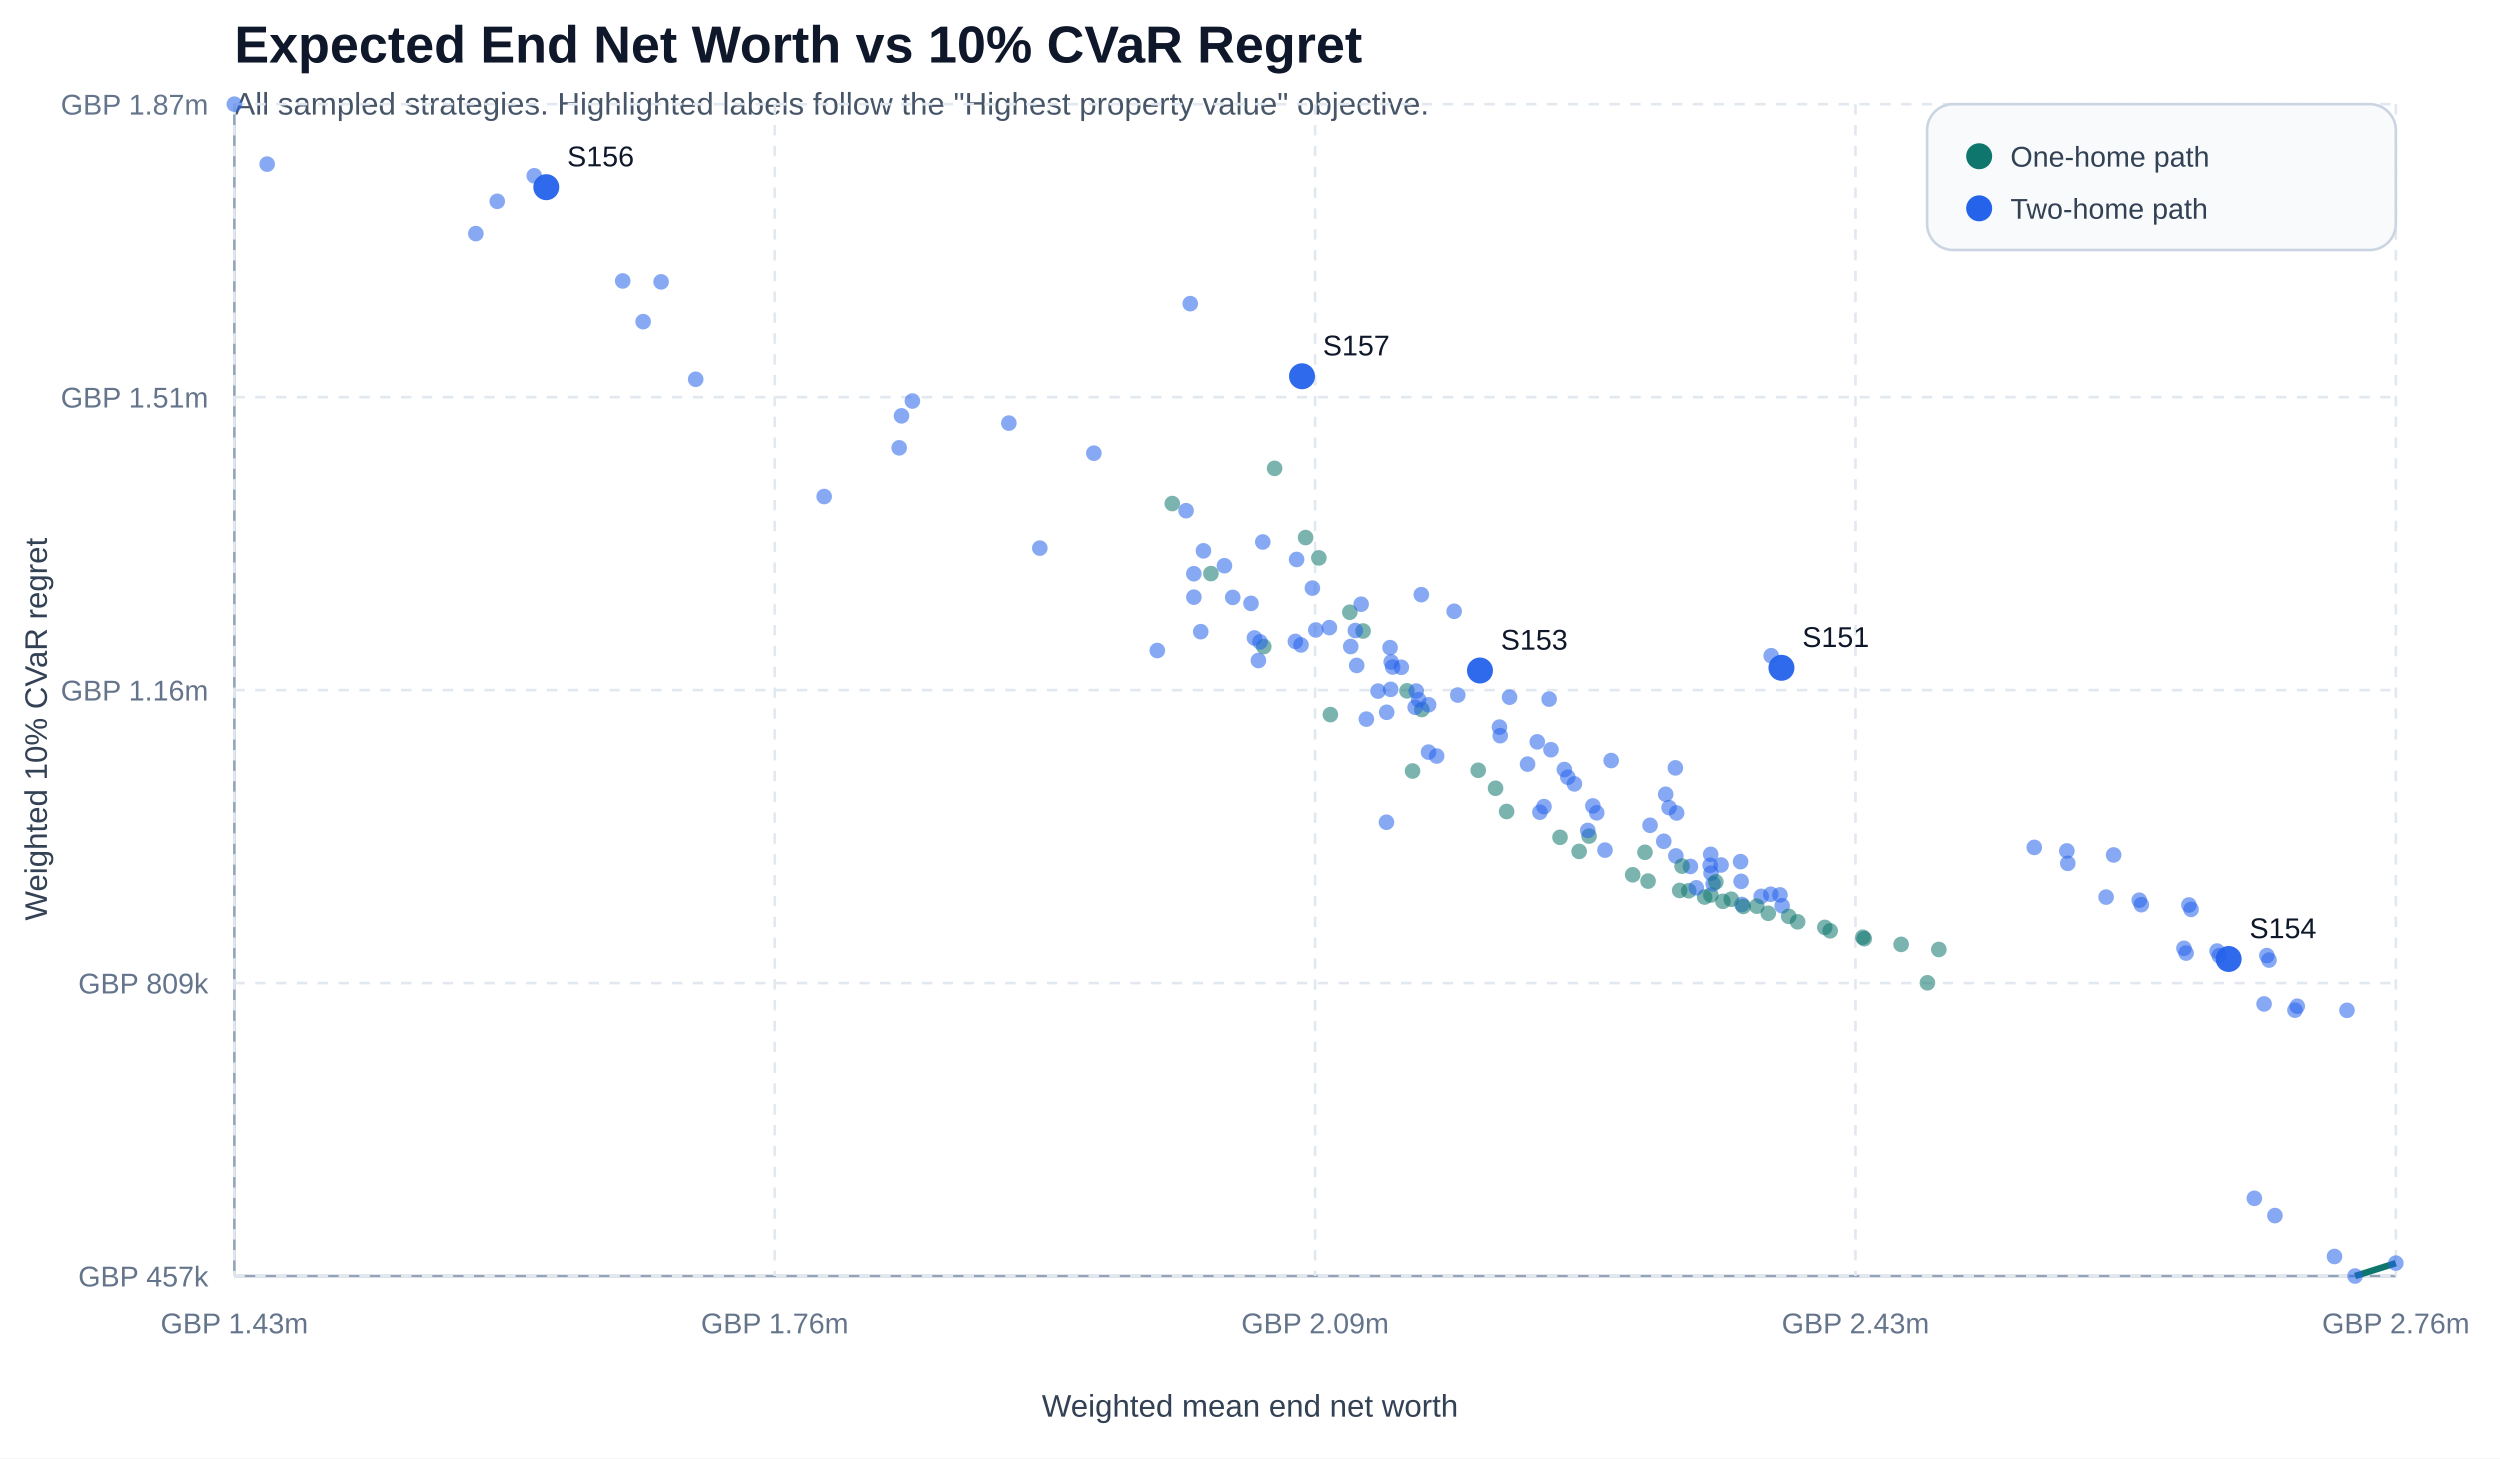
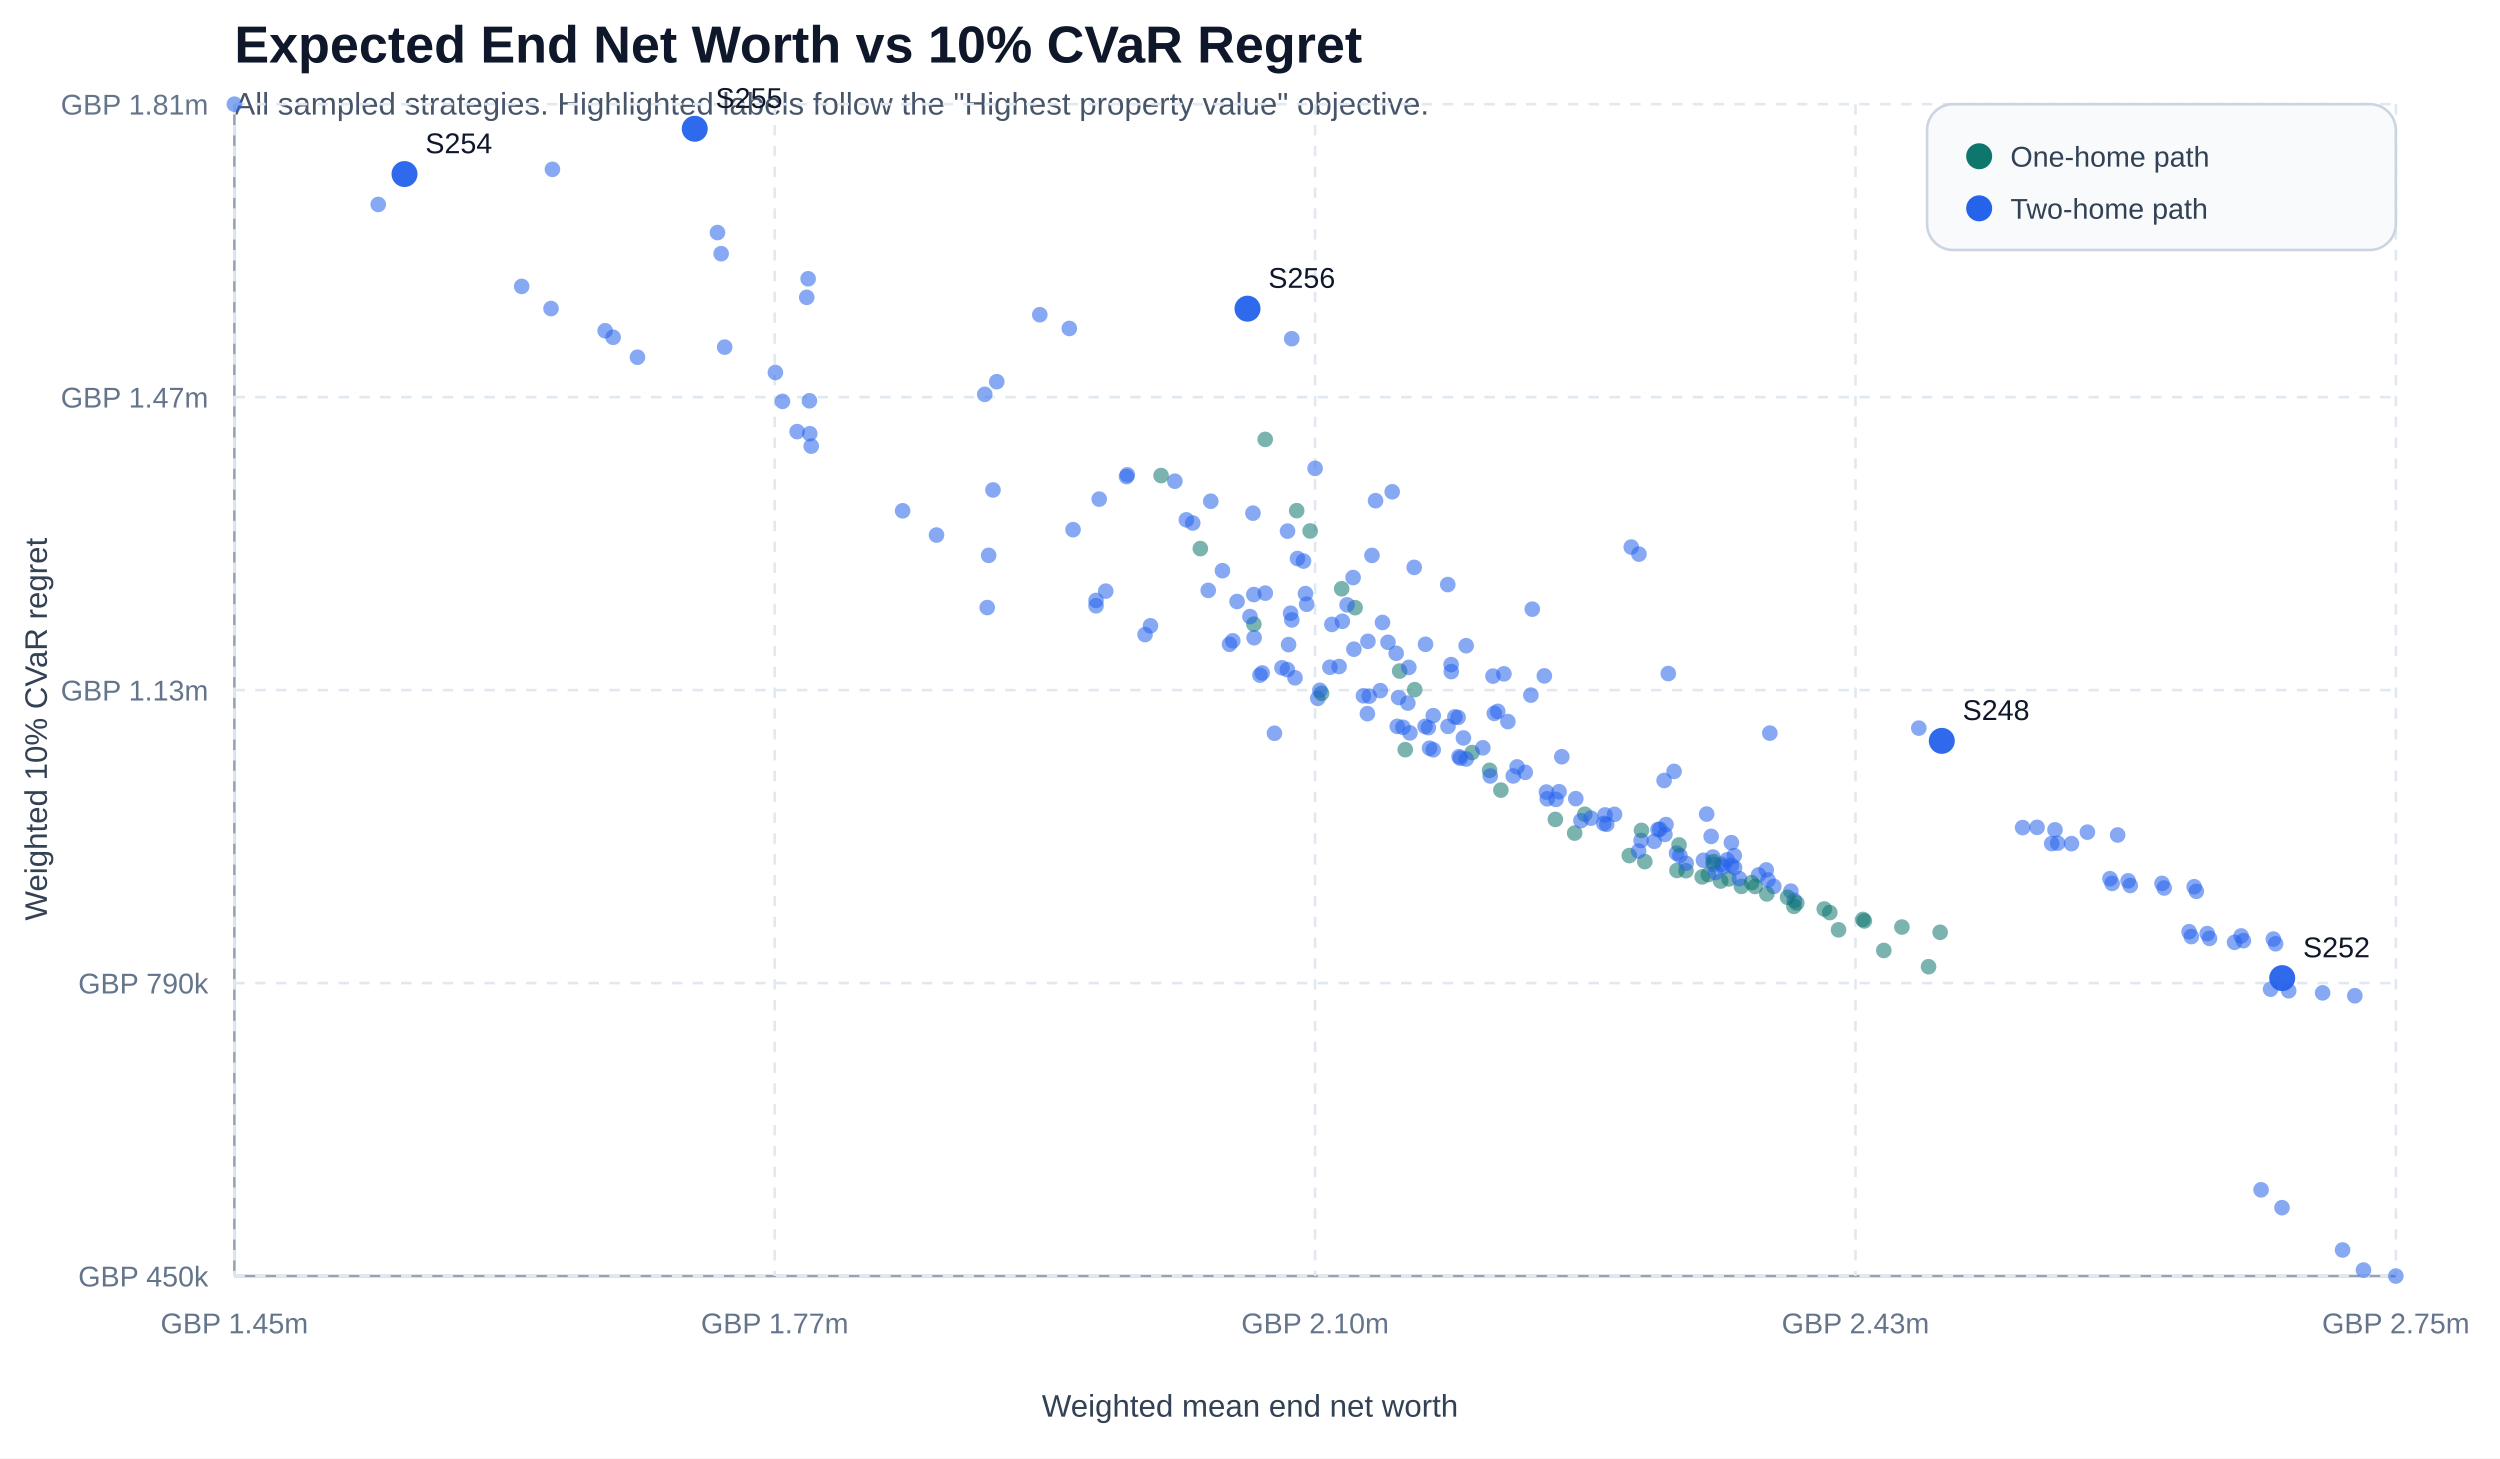
<svg xmlns="http://www.w3.org/2000/svg" width="960" height="560" viewBox="0 0 960 560">
  <rect width="960" height="560" fill="#ffffff" />
  <text x="90" y="24" font-size="20" font-family="Arial, sans-serif" font-weight="700" fill="#0f172a">Expected End Net Worth vs 10% CVaR Regret</text>
  <text x="90" y="44" font-size="12" font-family="Arial, sans-serif" fill="#475569">All sampled strategies. Highlighted labels follow the "Highest property value" objective.</text>
  <line x1="90" y1="490" x2="920" y2="490" stroke="#94a3b8" />
  <line x1="90" y1="40" x2="90" y2="490" stroke="#94a3b8" />
  <line x1="90" y1="40" x2="90" y2="490" stroke="#e2e8f0" stroke-dasharray="4 4" />
  <line x1="90" y1="490" x2="920" y2="490" stroke="#e2e8f0" stroke-dasharray="4 4" />
-   <text x="90" y="512" text-anchor="middle" font-size="11" font-family="Arial, sans-serif" fill="#64748b">GBP 1.43m</text>
-   <text x="80" y="494" text-anchor="end" font-size="11" font-family="Arial, sans-serif" fill="#64748b">GBP 457k</text>
+   <text x="90" y="512" text-anchor="middle" font-size="11" font-family="Arial, sans-serif" fill="#64748b">GBP 1.45m</text>
+   <text x="80" y="494" text-anchor="end" font-size="11" font-family="Arial, sans-serif" fill="#64748b">GBP 450k</text>
  <line x1="297.5" y1="40" x2="297.5" y2="490" stroke="#e2e8f0" stroke-dasharray="4 4" />
  <line x1="90" y1="377.5" x2="920" y2="377.5" stroke="#e2e8f0" stroke-dasharray="4 4" />
-   <text x="297.5" y="512" text-anchor="middle" font-size="11" font-family="Arial, sans-serif" fill="#64748b">GBP 1.76m</text>
-   <text x="80" y="381.5" text-anchor="end" font-size="11" font-family="Arial, sans-serif" fill="#64748b">GBP 809k</text>
+   <text x="297.5" y="512" text-anchor="middle" font-size="11" font-family="Arial, sans-serif" fill="#64748b">GBP 1.77m</text>
+   <text x="80" y="381.5" text-anchor="end" font-size="11" font-family="Arial, sans-serif" fill="#64748b">GBP 790k</text>
  <line x1="505" y1="40" x2="505" y2="490" stroke="#e2e8f0" stroke-dasharray="4 4" />
  <line x1="90" y1="265" x2="920" y2="265" stroke="#e2e8f0" stroke-dasharray="4 4" />
-   <text x="505" y="512" text-anchor="middle" font-size="11" font-family="Arial, sans-serif" fill="#64748b">GBP 2.09m</text>
-   <text x="80" y="269" text-anchor="end" font-size="11" font-family="Arial, sans-serif" fill="#64748b">GBP 1.16m</text>
+   <text x="505" y="512" text-anchor="middle" font-size="11" font-family="Arial, sans-serif" fill="#64748b">GBP 2.10m</text>
+   <text x="80" y="269" text-anchor="end" font-size="11" font-family="Arial, sans-serif" fill="#64748b">GBP 1.13m</text>
  <line x1="712.5" y1="40" x2="712.5" y2="490" stroke="#e2e8f0" stroke-dasharray="4 4" />
  <line x1="90" y1="152.5" x2="920" y2="152.5" stroke="#e2e8f0" stroke-dasharray="4 4" />
  <text x="712.5" y="512" text-anchor="middle" font-size="11" font-family="Arial, sans-serif" fill="#64748b">GBP 2.43m</text>
-   <text x="80" y="156.5" text-anchor="end" font-size="11" font-family="Arial, sans-serif" fill="#64748b">GBP 1.51m</text>
+   <text x="80" y="156.5" text-anchor="end" font-size="11" font-family="Arial, sans-serif" fill="#64748b">GBP 1.47m</text>
  <line x1="920" y1="40" x2="920" y2="490" stroke="#e2e8f0" stroke-dasharray="4 4" />
  <line x1="90" y1="40" x2="920" y2="40" stroke="#e2e8f0" stroke-dasharray="4 4" />
-   <text x="920" y="512" text-anchor="middle" font-size="11" font-family="Arial, sans-serif" fill="#64748b">GBP 2.76m</text>
-   <text x="80" y="44" text-anchor="end" font-size="11" font-family="Arial, sans-serif" fill="#64748b">GBP 1.87m</text>
-   <polyline points="904.342,490 920,485.042" fill="none" stroke="#0f766e" stroke-width="2.5" />
-   <circle cx="606.39" cy="326.947" r="3" fill="#0f766e" opacity="0.55" />
-   <circle cx="599.043" cy="321.527" r="3" fill="#0f766e" opacity="0.55" />
-   <circle cx="574.293" cy="302.694" r="3" fill="#0f766e" opacity="0.55" />
-   <circle cx="567.637" cy="295.797" r="3" fill="#0f766e" opacity="0.55" />
-   <circle cx="632.859" cy="338.345" r="3" fill="#0f766e" opacity="0.55" />
-   <circle cx="626.951" cy="335.919" r="3" fill="#0f766e" opacity="0.55" />
-   <circle cx="644.997" cy="341.936" r="3" fill="#0f766e" opacity="0.55" />
-   <circle cx="648.472" cy="342.051" r="3" fill="#0f766e" opacity="0.55" />
-   <circle cx="540.278" cy="265.282" r="3" fill="#0f766e" opacity="0.55" />
-   <circle cx="545.984" cy="272.467" r="3" fill="#0f766e" opacity="0.55" />
-   <circle cx="542.421" cy="296.072" r="3" fill="#0f766e" opacity="0.55" />
-   <circle cx="654.581" cy="344.462" r="3" fill="#0f766e" opacity="0.55" />
-   <circle cx="591.321" cy="311.881" r="3" fill="#2563eb" opacity="0.55" />
-   <circle cx="578.546" cy="311.612" r="3" fill="#0f766e" opacity="0.55" />
-   <circle cx="656.96" cy="343.698" r="3" fill="#0f766e" opacity="0.55" />
-   <circle cx="510.866" cy="274.414" r="3" fill="#0f766e" opacity="0.55" />
-   <circle cx="661.583" cy="346.105" r="3" fill="#0f766e" opacity="0.55" />
-   <circle cx="610.203" cy="321.057" r="3" fill="#0f766e" opacity="0.55" />
-   <circle cx="524.688" cy="276.14" r="3" fill="#2563eb" opacity="0.55" />
-   <circle cx="559.784" cy="266.905" r="3" fill="#2563eb" opacity="0.55" />
-   <circle cx="548.556" cy="288.819" r="3" fill="#2563eb" opacity="0.55" />
-   <circle cx="651.364" cy="340.913" r="3" fill="#2563eb" opacity="0.55" />
-   <circle cx="668.889" cy="347.326" r="3" fill="#2563eb" opacity="0.55" />
-   <circle cx="518.334" cy="235.093" r="3" fill="#0f766e" opacity="0.55" />
-   <circle cx="616.324" cy="326.442" r="3" fill="#2563eb" opacity="0.55" />
-   <circle cx="611.655" cy="309.472" r="3" fill="#2563eb" opacity="0.55" />
-   <circle cx="664.788" cy="345.302" r="3" fill="#0f766e" opacity="0.55" />
-   <circle cx="523.427" cy="242.306" r="3" fill="#0f766e" opacity="0.55" />
-   <circle cx="643.535" cy="328.665" r="3" fill="#2563eb" opacity="0.55" />
-   <circle cx="669.432" cy="348.064" r="3" fill="#0f766e" opacity="0.55" />
-   <circle cx="543.816" cy="265.368" r="3" fill="#2563eb" opacity="0.55" />
-   <circle cx="586.582" cy="293.422" r="3" fill="#2563eb" opacity="0.55" />
-   <circle cx="590.314" cy="284.871" r="3" fill="#2563eb" opacity="0.55" />
-   <circle cx="533.779" cy="248.696" r="3" fill="#2563eb" opacity="0.55" />
-   <circle cx="483.24" cy="253.635" r="3" fill="#2563eb" opacity="0.55" />
-   <circle cx="520.454" cy="242.124" r="3" fill="#2563eb" opacity="0.55" />
-   <circle cx="485.285" cy="248.291" r="3" fill="#0f766e" opacity="0.55" />
-   <circle cx="499.584" cy="247.664" r="3" fill="#2563eb" opacity="0.55" />
-   <circle cx="461.084" cy="242.564" r="3" fill="#2563eb" opacity="0.55" />
-   <circle cx="649.118" cy="332.711" r="3" fill="#2563eb" opacity="0.55" />
-   <circle cx="657.035" cy="335.291" r="3" fill="#2563eb" opacity="0.55" />
-   <circle cx="657.843" cy="339.416" r="3" fill="#2563eb" opacity="0.55" />
-   <circle cx="592.889" cy="309.735" r="3" fill="#2563eb" opacity="0.55" />
-   <circle cx="576.086" cy="282.498" r="3" fill="#2563eb" opacity="0.55" />
-   <circle cx="594.867" cy="268.46" r="3" fill="#2563eb" opacity="0.55" />
-   <circle cx="518.679" cy="248.267" r="3" fill="#2563eb" opacity="0.55" />
-   <circle cx="600.718" cy="295.51" r="3" fill="#2563eb" opacity="0.55" />
-   <circle cx="579.672" cy="267.726" r="3" fill="#2563eb" opacity="0.55" />
-   <circle cx="679.966" cy="343.402" r="3" fill="#2563eb" opacity="0.55" />
-   <circle cx="609.711" cy="318.892" r="3" fill="#2563eb" opacity="0.55" />
-   <circle cx="631.671" cy="327.277" r="3" fill="#0f766e" opacity="0.55" />
-   <circle cx="633.622" cy="316.911" r="3" fill="#2563eb" opacity="0.55" />
-   <circle cx="505.269" cy="241.91" r="3" fill="#2563eb" opacity="0.55" />
-   <circle cx="575.786" cy="279.2" r="3" fill="#2563eb" opacity="0.55" />
-   <circle cx="545.781" cy="228.351" r="3" fill="#2563eb" opacity="0.55" />
-   <circle cx="544.746" cy="268.709" r="3" fill="#2563eb" opacity="0.55" />
-   <circle cx="483.857" cy="246.472" r="3" fill="#2563eb" opacity="0.55" />
-   <circle cx="679.017" cy="350.703" r="3" fill="#0f766e" opacity="0.55" />
-   <circle cx="639.62" cy="305.001" r="3" fill="#2563eb" opacity="0.55" />
-   <circle cx="920" cy="485.042" r="3" fill="#2563eb" opacity="0.55" />
-   <circle cx="904.342" cy="490" r="3" fill="#2563eb" opacity="0.55" />
-   <circle cx="668.584" cy="338.443" r="3" fill="#2563eb" opacity="0.55" />
-   <circle cx="638.886" cy="323.055" r="3" fill="#2563eb" opacity="0.55" />
-   <circle cx="896.444" cy="482.493" r="3" fill="#2563eb" opacity="0.55" />
-   <circle cx="522.677" cy="232.023" r="3" fill="#2563eb" opacity="0.55" />
-   <circle cx="684.335" cy="347.836" r="3" fill="#2563eb" opacity="0.55" />
-   <circle cx="532.487" cy="273.521" r="3" fill="#2563eb" opacity="0.55" />
-   <circle cx="558.394" cy="234.734" r="3" fill="#2563eb" opacity="0.55" />
-   <circle cx="668.381" cy="330.865" r="3" fill="#2563eb" opacity="0.55" />
-   <circle cx="520.973" cy="255.519" r="3" fill="#2563eb" opacity="0.55" />
-   <circle cx="613.152" cy="312.122" r="3" fill="#2563eb" opacity="0.55" />
-   <circle cx="503.961" cy="225.834" r="3" fill="#2563eb" opacity="0.55" />
-   <circle cx="604.578" cy="301.014" r="3" fill="#2563eb" opacity="0.55" />
-   <circle cx="676.298" cy="344.212" r="3" fill="#2563eb" opacity="0.55" />
-   <circle cx="873.571" cy="466.783" r="3" fill="#2563eb" opacity="0.55" />
-   <circle cx="497.422" cy="246.308" r="3" fill="#2563eb" opacity="0.55" />
-   <circle cx="865.673" cy="460.151" r="3" fill="#2563eb" opacity="0.55" />
-   <circle cx="529.171" cy="265.386" r="3" fill="#2563eb" opacity="0.55" />
-   <circle cx="534.027" cy="264.721" r="3" fill="#2563eb" opacity="0.55" />
-   <circle cx="534.214" cy="254.203" r="3" fill="#2563eb" opacity="0.55" />
-   <circle cx="690.286" cy="353.979" r="3" fill="#0f766e" opacity="0.55" />
-   <circle cx="660.893" cy="332.155" r="3" fill="#2563eb" opacity="0.55" />
-   <circle cx="551.676" cy="290.309" r="3" fill="#2563eb" opacity="0.55" />
-   <circle cx="683.495" cy="343.639" r="3" fill="#2563eb" opacity="0.55" />
-   <circle cx="548.59" cy="270.636" r="3" fill="#2563eb" opacity="0.55" />
-   <circle cx="674.613" cy="347.968" r="3" fill="#0f766e" opacity="0.55" />
-   <circle cx="399.288" cy="210.473" r="3" fill="#2563eb" opacity="0.55" />
-   <circle cx="543.431" cy="271.593" r="3" fill="#2563eb" opacity="0.55" />
-   <circle cx="602.049" cy="298.45" r="3" fill="#2563eb" opacity="0.55" />
-   <circle cx="510.488" cy="241.005" r="3" fill="#2563eb" opacity="0.55" />
-   <circle cx="656.902" cy="328.075" r="3" fill="#2563eb" opacity="0.55" />
-   <circle cx="481.699" cy="244.968" r="3" fill="#2563eb" opacity="0.55" />
-   <circle cx="473.366" cy="229.398" r="3" fill="#2563eb" opacity="0.55" />
-   <circle cx="595.564" cy="287.891" r="3" fill="#2563eb" opacity="0.55" />
-   <circle cx="534.785" cy="256.137" r="3" fill="#2563eb" opacity="0.55" />
-   <circle cx="480.386" cy="231.698" r="3" fill="#2563eb" opacity="0.55" />
-   <circle cx="656.705" cy="332.267" r="3" fill="#2563eb" opacity="0.55" />
-   <circle cx="901.236" cy="387.966" r="3" fill="#2563eb" opacity="0.55" />
-   <circle cx="702.781" cy="357.438" r="3" fill="#0f766e" opacity="0.55" />
-   <circle cx="643.825" cy="312.187" r="3" fill="#2563eb" opacity="0.55" />
-   <circle cx="881.264" cy="387.914" r="3" fill="#2563eb" opacity="0.55" />
-   <circle cx="497.897" cy="214.827" r="3" fill="#2563eb" opacity="0.55" />
-   <circle cx="882.138" cy="386.392" r="3" fill="#2563eb" opacity="0.55" />
-   <circle cx="640.922" cy="310.121" r="3" fill="#2563eb" opacity="0.55" />
-   <circle cx="869.405" cy="385.51" r="3" fill="#2563eb" opacity="0.55" />
-   <circle cx="458.432" cy="220.312" r="3" fill="#2563eb" opacity="0.55" />
-   <circle cx="458.446" cy="229.307" r="3" fill="#2563eb" opacity="0.55" />
-   <circle cx="501.344" cy="206.422" r="3" fill="#0f766e" opacity="0.55" />
-   <circle cx="538.111" cy="256.237" r="3" fill="#2563eb" opacity="0.55" />
-   <circle cx="871.3" cy="368.672" r="3" fill="#2563eb" opacity="0.55" />
-   <circle cx="870.466" cy="366.934" r="3" fill="#2563eb" opacity="0.55" />
-   <circle cx="715.871" cy="360.467" r="3" fill="#0f766e" opacity="0.55" />
-   <circle cx="855.804" cy="368.251" r="5" fill="#2563eb" opacity="0.95" />
-   <text x="863.804" y="360.251" font-size="11" font-family="Arial, sans-serif" fill="#0f172a">S154</text>
-   <circle cx="852.202" cy="366.983" r="3" fill="#2563eb" opacity="0.55" />
-   <circle cx="851.367" cy="365.203" r="3" fill="#2563eb" opacity="0.55" />
-   <circle cx="618.691" cy="292.05" r="3" fill="#2563eb" opacity="0.55" />
-   <circle cx="839.469" cy="365.988" r="3" fill="#2563eb" opacity="0.55" />
-   <circle cx="838.634" cy="364.157" r="3" fill="#2563eb" opacity="0.55" />
-   <circle cx="645.909" cy="332.591" r="3" fill="#0f766e" opacity="0.55" />
-   <circle cx="470.189" cy="217.24" r="3" fill="#2563eb" opacity="0.55" />
-   <circle cx="464.997" cy="220.257" r="3" fill="#0f766e" opacity="0.55" />
-   <circle cx="462.122" cy="211.518" r="3" fill="#2563eb" opacity="0.55" />
-   <circle cx="484.901" cy="208.12" r="3" fill="#2563eb" opacity="0.55" />
-   <circle cx="506.44" cy="214.23" r="3" fill="#0f766e" opacity="0.55" />
-   <circle cx="841.364" cy="349.211" r="3" fill="#2563eb" opacity="0.55" />
-   <circle cx="840.544" cy="347.506" r="3" fill="#2563eb" opacity="0.55" />
-   <circle cx="740.129" cy="377.4" r="3" fill="#0f766e" opacity="0.55" />
-   <circle cx="822.266" cy="347.405" r="3" fill="#2563eb" opacity="0.55" />
-   <circle cx="821.472" cy="345.677" r="3" fill="#2563eb" opacity="0.55" />
-   <circle cx="808.74" cy="344.482" r="3" fill="#2563eb" opacity="0.55" />
-   <circle cx="744.518" cy="364.594" r="3" fill="#0f766e" opacity="0.55" />
-   <circle cx="686.85" cy="351.865" r="3" fill="#0f766e" opacity="0.55" />
-   <circle cx="730.028" cy="362.644" r="3" fill="#0f766e" opacity="0.55" />
-   <circle cx="811.638" cy="328.302" r="3" fill="#2563eb" opacity="0.55" />
-   <circle cx="794.037" cy="331.525" r="3" fill="#2563eb" opacity="0.55" />
-   <circle cx="715.327" cy="359.888" r="3" fill="#0f766e" opacity="0.55" />
-   <circle cx="793.671" cy="326.749" r="3" fill="#2563eb" opacity="0.55" />
-   <circle cx="700.719" cy="356.118" r="3" fill="#0f766e" opacity="0.55" />
-   <circle cx="781.168" cy="325.402" r="3" fill="#2563eb" opacity="0.55" />
-   <circle cx="658.896" cy="338.645" r="3" fill="#0f766e" opacity="0.55" />
-   <circle cx="455.453" cy="196.109" r="3" fill="#2563eb" opacity="0.55" />
-   <circle cx="643.352" cy="294.864" r="3" fill="#2563eb" opacity="0.55" />
-   <circle cx="532.406" cy="315.742" r="3" fill="#2563eb" opacity="0.55" />
-   <circle cx="684.08" cy="256.438" r="5" fill="#2563eb" opacity="0.95" />
-   <text x="692.08" y="248.438" font-size="11" font-family="Arial, sans-serif" fill="#0f172a">S151</text>
-   <circle cx="680.131" cy="251.795" r="3" fill="#2563eb" opacity="0.55" />
-   <circle cx="489.444" cy="179.85" r="3" fill="#0f766e" opacity="0.55" />
-   <circle cx="450.155" cy="193.37" r="3" fill="#0f766e" opacity="0.55" />
-   <circle cx="568.307" cy="257.477" r="5" fill="#2563eb" opacity="0.95" />
-   <text x="576.307" y="249.477" font-size="11" font-family="Arial, sans-serif" fill="#0f172a">S153</text>
-   <circle cx="444.403" cy="249.807" r="3" fill="#2563eb" opacity="0.55" />
-   <circle cx="345.285" cy="171.966" r="3" fill="#2563eb" opacity="0.55" />
-   <circle cx="346.177" cy="159.689" r="3" fill="#2563eb" opacity="0.55" />
-   <circle cx="350.353" cy="153.998" r="3" fill="#2563eb" opacity="0.55" />
-   <circle cx="420.045" cy="174.027" r="3" fill="#2563eb" opacity="0.55" />
-   <circle cx="499.972" cy="144.483" r="5" fill="#2563eb" opacity="0.95" />
-   <text x="507.972" y="136.483" font-size="11" font-family="Arial, sans-serif" fill="#0f172a">S157</text>
-   <circle cx="316.482" cy="190.664" r="3" fill="#2563eb" opacity="0.55" />
-   <circle cx="387.402" cy="162.476" r="3" fill="#2563eb" opacity="0.55" />
-   <circle cx="457.054" cy="116.592" r="3" fill="#2563eb" opacity="0.55" />
-   <circle cx="246.958" cy="123.51" r="3" fill="#2563eb" opacity="0.55" />
-   <circle cx="267.14" cy="145.644" r="3" fill="#2563eb" opacity="0.55" />
-   <circle cx="253.864" cy="108.228" r="3" fill="#2563eb" opacity="0.55" />
-   <circle cx="239.12" cy="107.88" r="3" fill="#2563eb" opacity="0.55" />
-   <circle cx="182.722" cy="89.704" r="3" fill="#2563eb" opacity="0.55" />
-   <circle cx="190.949" cy="77.315" r="3" fill="#2563eb" opacity="0.55" />
-   <circle cx="209.783" cy="71.879" r="5" fill="#2563eb" opacity="0.95" />
-   <text x="217.783" y="63.879" font-size="11" font-family="Arial, sans-serif" fill="#0f172a">S156</text>
-   <circle cx="205.154" cy="67.494" r="3" fill="#2563eb" opacity="0.55" />
-   <circle cx="102.593" cy="63.028" r="3" fill="#2563eb" opacity="0.55" />
+   <text x="920" y="512" text-anchor="middle" font-size="11" font-family="Arial, sans-serif" fill="#64748b">GBP 2.75m</text>
+   <text x="80" y="44" text-anchor="end" font-size="11" font-family="Arial, sans-serif" fill="#64748b">GBP 1.81m</text>
+   <polyline points="920,490" fill="none" stroke="#0f766e" stroke-width="2.5" />
+   <circle cx="604.673" cy="319.909" r="3" fill="#0f766e" opacity="0.55" />
+   <circle cx="597.257" cy="314.66" r="3" fill="#0f766e" opacity="0.55" />
+   <circle cx="572.003" cy="295.804" r="3" fill="#0f766e" opacity="0.55" />
+   <circle cx="565.272" cy="288.989" r="3" fill="#0f766e" opacity="0.55" />
+   <circle cx="625.657" cy="328.548" r="3" fill="#0f766e" opacity="0.55" />
+   <circle cx="631.597" cy="330.86" r="3" fill="#0f766e" opacity="0.55" />
+   <circle cx="548.948" cy="287.307" r="3" fill="#2563eb" opacity="0.55" />
+   <circle cx="643.95" cy="334.254" r="3" fill="#0f766e" opacity="0.55" />
+   <circle cx="647.42" cy="334.349" r="3" fill="#0f766e" opacity="0.55" />
+   <circle cx="537.474" cy="257.678" r="3" fill="#0f766e" opacity="0.55" />
+   <circle cx="543.243" cy="264.835" r="3" fill="#0f766e" opacity="0.55" />
+   <circle cx="539.617" cy="287.878" r="3" fill="#0f766e" opacity="0.55" />
+   <circle cx="483.819" cy="259.259" r="3" fill="#2563eb" opacity="0.55" />
+   <circle cx="653.636" cy="336.732" r="3" fill="#0f766e" opacity="0.55" />
+   <circle cx="576.335" cy="303.405" r="3" fill="#0f766e" opacity="0.55" />
+   <circle cx="506.037" cy="268.173" r="3" fill="#2563eb" opacity="0.55" />
+   <circle cx="655.988" cy="335.839" r="3" fill="#0f766e" opacity="0.55" />
+   <circle cx="507.486" cy="266.244" r="3" fill="#0f766e" opacity="0.55" />
+   <circle cx="560.278" cy="290.574" r="3" fill="#2563eb" opacity="0.55" />
+   <circle cx="660.72" cy="338.342" r="3" fill="#0f766e" opacity="0.55" />
+   <circle cx="536.544" cy="278.919" r="3" fill="#2563eb" opacity="0.55" />
+   <circle cx="647.477" cy="331.497" r="3" fill="#2563eb" opacity="0.55" />
+   <circle cx="608.562" cy="312.664" r="3" fill="#0f766e" opacity="0.55" />
+   <circle cx="573.304" cy="259.629" r="3" fill="#2563eb" opacity="0.55" />
+   <circle cx="441.774" cy="240.305" r="3" fill="#2563eb" opacity="0.55" />
+   <circle cx="629.215" cy="326.806" r="3" fill="#2563eb" opacity="0.55" />
+   <circle cx="484.683" cy="258.403" r="3" fill="#2563eb" opacity="0.55" />
+   <circle cx="597.499" cy="306.978" r="3" fill="#2563eb" opacity="0.55" />
+   <circle cx="610.951" cy="314.172" r="3" fill="#2563eb" opacity="0.55" />
+   <circle cx="658.864" cy="335.033" r="3" fill="#2563eb" opacity="0.55" />
+   <circle cx="562.998" cy="247.95" r="3" fill="#2563eb" opacity="0.55" />
+   <circle cx="420.878" cy="232.622" r="3" fill="#2563eb" opacity="0.55" />
+   <circle cx="557.295" cy="257.907" r="3" fill="#2563eb" opacity="0.55" />
+   <circle cx="538.747" cy="279.275" r="3" fill="#2563eb" opacity="0.55" />
+   <circle cx="572.257" cy="297.981" r="3" fill="#2563eb" opacity="0.55" />
+   <circle cx="639.746" cy="316.64" r="3" fill="#2563eb" opacity="0.55" />
+   <circle cx="557.234" cy="255.202" r="3" fill="#2563eb" opacity="0.55" />
+   <circle cx="594.155" cy="306.743" r="3" fill="#2563eb" opacity="0.55" />
+   <circle cx="645.08" cy="328.547" r="3" fill="#2563eb" opacity="0.55" />
+   <circle cx="635.24" cy="323.067" r="3" fill="#2563eb" opacity="0.55" />
+   <circle cx="581.093" cy="297.969" r="3" fill="#2563eb" opacity="0.55" />
+   <circle cx="515.2" cy="226.084" r="3" fill="#0f766e" opacity="0.55" />
+   <circle cx="547.227" cy="278.933" r="3" fill="#2563eb" opacity="0.55" />
+   <circle cx="523.568" cy="267.195" r="3" fill="#2563eb" opacity="0.55" />
+   <circle cx="616.971" cy="316.526" r="3" fill="#2563eb" opacity="0.55" />
+   <circle cx="547.403" cy="247.413" r="3" fill="#2563eb" opacity="0.55" />
+   <circle cx="607.08" cy="315.146" r="3" fill="#2563eb" opacity="0.55" />
+   <circle cx="598.677" cy="304.01" r="3" fill="#2563eb" opacity="0.55" />
+   <circle cx="494.348" cy="257.138" r="3" fill="#2563eb" opacity="0.55" />
+   <circle cx="663.934" cy="337.495" r="3" fill="#0f766e" opacity="0.55" />
+   <circle cx="615.855" cy="316.222" r="3" fill="#2563eb" opacity="0.55" />
+   <circle cx="520.361" cy="233.353" r="3" fill="#0f766e" opacity="0.55" />
+   <circle cx="668.696" cy="340.371" r="3" fill="#0f766e" opacity="0.55" />
+   <circle cx="585.686" cy="296.582" r="3" fill="#2563eb" opacity="0.55" />
+   <circle cx="541.406" cy="281.431" r="3" fill="#2563eb" opacity="0.55" />
+   <circle cx="561.961" cy="283.378" r="3" fill="#2563eb" opacity="0.55" />
+   <circle cx="550.353" cy="287.926" r="3" fill="#2563eb" opacity="0.55" />
+   <circle cx="667.917" cy="337.403" r="3" fill="#2563eb" opacity="0.55" />
+   <circle cx="540.991" cy="256.274" r="3" fill="#2563eb" opacity="0.55" />
+   <circle cx="536.123" cy="250.864" r="3" fill="#2563eb" opacity="0.55" />
+   <circle cx="619.985" cy="312.706" r="3" fill="#2563eb" opacity="0.55" />
+   <circle cx="530.882" cy="239.033" r="3" fill="#2563eb" opacity="0.55" />
+   <circle cx="654.128" cy="330.338" r="3" fill="#2563eb" opacity="0.55" />
+   <circle cx="472.132" cy="247.413" r="3" fill="#2563eb" opacity="0.55" />
+   <circle cx="517.278" cy="232.266" r="3" fill="#2563eb" opacity="0.55" />
+   <circle cx="689.018" cy="345.784" r="3" fill="#2563eb" opacity="0.55" />
+   <circle cx="481.477" cy="239.682" r="3" fill="#0f766e" opacity="0.55" />
+   <circle cx="630.179" cy="322.756" r="3" fill="#2563eb" opacity="0.55" />
+   <circle cx="582.558" cy="294.483" r="3" fill="#2563eb" opacity="0.55" />
+   <circle cx="525.795" cy="267.325" r="3" fill="#2563eb" opacity="0.55" />
+   <circle cx="616.338" cy="312.933" r="3" fill="#2563eb" opacity="0.55" />
+   <circle cx="540.614" cy="269.986" r="3" fill="#2563eb" opacity="0.55" />
+   <circle cx="525.278" cy="246.27" r="3" fill="#2563eb" opacity="0.55" />
+   <circle cx="506.828" cy="265.068" r="3" fill="#2563eb" opacity="0.55" />
+   <circle cx="511.439" cy="239.77" r="3" fill="#2563eb" opacity="0.55" />
+   <circle cx="605.105" cy="306.682" r="3" fill="#2563eb" opacity="0.55" />
+   <circle cx="661.717" cy="332.794" r="3" fill="#2563eb" opacity="0.55" />
+   <circle cx="560.763" cy="291.167" r="3" fill="#2563eb" opacity="0.55" />
+   <circle cx="496.055" cy="238.049" r="3" fill="#2563eb" opacity="0.55" />
+   <circle cx="473.375" cy="246.078" r="3" fill="#2563eb" opacity="0.55" />
+   <circle cx="657.869" cy="331.93" r="3" fill="#2563eb" opacity="0.55" />
+   <circle cx="664.874" cy="332.277" r="3" fill="#2563eb" opacity="0.55" />
+   <circle cx="420.879" cy="230.565" r="3" fill="#2563eb" opacity="0.55" />
+   <circle cx="643.78" cy="327.597" r="3" fill="#2563eb" opacity="0.55" />
+   <circle cx="593.834" cy="304.141" r="3" fill="#2563eb" opacity="0.55" />
+   <circle cx="569.41" cy="287.16" r="3" fill="#2563eb" opacity="0.55" />
+   <circle cx="657.736" cy="329.112" r="3" fill="#2563eb" opacity="0.55" />
+   <circle cx="525.082" cy="274.048" r="3" fill="#2563eb" opacity="0.55" />
+   <circle cx="587.854" cy="266.93" r="3" fill="#2563eb" opacity="0.55" />
+   <circle cx="599.722" cy="290.592" r="3" fill="#2563eb" opacity="0.55" />
+   <circle cx="492.278" cy="256.429" r="3" fill="#2563eb" opacity="0.55" />
+   <circle cx="593.03" cy="259.534" r="3" fill="#2563eb" opacity="0.55" />
+   <circle cx="573.814" cy="273.948" r="3" fill="#2563eb" opacity="0.55" />
+   <circle cx="497.277" cy="260.281" r="3" fill="#2563eb" opacity="0.55" />
+   <circle cx="515.452" cy="238.568" r="3" fill="#2563eb" opacity="0.55" />
+   <circle cx="681.139" cy="340.381" r="3" fill="#2563eb" opacity="0.55" />
+   <circle cx="559.901" cy="275.499" r="3" fill="#2563eb" opacity="0.55" />
+   <circle cx="577.509" cy="258.764" r="3" fill="#2563eb" opacity="0.55" />
+   <circle cx="575.135" cy="273.167" r="3" fill="#2563eb" opacity="0.55" />
+   <circle cx="661.206" cy="331.886" r="3" fill="#2563eb" opacity="0.55" />
+   <circle cx="481.587" cy="244.889" r="3" fill="#2563eb" opacity="0.55" />
+   <circle cx="630.322" cy="318.87" r="3" fill="#0f766e" opacity="0.55" />
+   <circle cx="548.478" cy="279.411" r="3" fill="#2563eb" opacity="0.55" />
+   <circle cx="636.646" cy="318.522" r="3" fill="#2563eb" opacity="0.55" />
+   <circle cx="501.764" cy="232.029" r="3" fill="#2563eb" opacity="0.55" />
+   <circle cx="655.364" cy="312.598" r="3" fill="#2563eb" opacity="0.55" />
+   <circle cx="675.289" cy="335.958" r="3" fill="#2563eb" opacity="0.55" />
+   <circle cx="519.898" cy="249.292" r="3" fill="#2563eb" opacity="0.55" />
+   <circle cx="920" cy="490" r="3" fill="#2563eb" opacity="0.55" />
+   <circle cx="666.078" cy="333.184" r="3" fill="#2563eb" opacity="0.55" />
+   <circle cx="501.299" cy="227.953" r="3" fill="#2563eb" opacity="0.55" />
+   <circle cx="543.06" cy="217.873" r="3" fill="#2563eb" opacity="0.55" />
+   <circle cx="907.579" cy="487.71" r="3" fill="#2563eb" opacity="0.55" />
+   <circle cx="563.026" cy="291.444" r="3" fill="#2563eb" opacity="0.55" />
+   <circle cx="665.966" cy="328.544" r="3" fill="#2563eb" opacity="0.55" />
+   <circle cx="678.465" cy="343.262" r="3" fill="#0f766e" opacity="0.55" />
+   <circle cx="639.327" cy="320.419" r="3" fill="#2563eb" opacity="0.55" />
+   <circle cx="530.039" cy="265.198" r="3" fill="#2563eb" opacity="0.55" />
+   <circle cx="424.601" cy="226.998" r="3" fill="#2563eb" opacity="0.55" />
+   <circle cx="495.575" cy="235.485" r="3" fill="#2563eb" opacity="0.55" />
+   <circle cx="479.996" cy="236.771" r="3" fill="#2563eb" opacity="0.55" />
+   <circle cx="899.545" cy="479.994" r="3" fill="#2563eb" opacity="0.55" />
+   <circle cx="678.246" cy="334.051" r="3" fill="#2563eb" opacity="0.55" />
+   <circle cx="359.614" cy="205.456" r="3" fill="#2563eb" opacity="0.55" />
+   <circle cx="579.023" cy="277.092" r="3" fill="#2563eb" opacity="0.55" />
+   <circle cx="642.835" cy="296.224" r="3" fill="#2563eb" opacity="0.55" />
+   <circle cx="637.413" cy="318.457" r="3" fill="#2563eb" opacity="0.55" />
+   <circle cx="379.644" cy="213.258" r="3" fill="#2563eb" opacity="0.55" />
+   <circle cx="519.594" cy="221.778" r="3" fill="#2563eb" opacity="0.55" />
+   <circle cx="687.695" cy="342.195" r="3" fill="#2563eb" opacity="0.55" />
+   <circle cx="555.944" cy="224.473" r="3" fill="#2563eb" opacity="0.55" />
+   <circle cx="550.366" cy="274.808" r="3" fill="#2563eb" opacity="0.55" />
+   <circle cx="663.211" cy="330.19" r="3" fill="#2563eb" opacity="0.55" />
+   <circle cx="475.028" cy="230.975" r="3" fill="#2563eb" opacity="0.55" />
+   <circle cx="639.023" cy="299.706" r="3" fill="#2563eb" opacity="0.55" />
+   <circle cx="588.4" cy="233.914" r="3" fill="#2563eb" opacity="0.55" />
+   <circle cx="657.083" cy="321.18" r="3" fill="#2563eb" opacity="0.55" />
+   <circle cx="876.291" cy="463.748" r="3" fill="#2563eb" opacity="0.55" />
+   <circle cx="526.828" cy="213.289" r="3" fill="#2563eb" opacity="0.55" />
+   <circle cx="494.806" cy="247.53" r="3" fill="#2563eb" opacity="0.55" />
+   <circle cx="500.543" cy="215.453" r="3" fill="#2563eb" opacity="0.55" />
+   <circle cx="485.869" cy="227.765" r="3" fill="#2563eb" opacity="0.55" />
+   <circle cx="514.207" cy="255.944" r="3" fill="#2563eb" opacity="0.55" />
+   <circle cx="868.256" cy="456.893" r="3" fill="#2563eb" opacity="0.55" />
+   <circle cx="678.907" cy="337.895" r="3" fill="#2563eb" opacity="0.55" />
+   <circle cx="537.065" cy="267.843" r="3" fill="#2563eb" opacity="0.55" />
+   <circle cx="558.667" cy="275.278" r="3" fill="#2563eb" opacity="0.55" />
+   <circle cx="664.845" cy="323.592" r="3" fill="#2563eb" opacity="0.55" />
+   <circle cx="532.982" cy="246.636" r="3" fill="#2563eb" opacity="0.55" />
+   <circle cx="689.952" cy="346.766" r="3" fill="#0f766e" opacity="0.55" />
+   <circle cx="481.474" cy="228.309" r="3" fill="#2563eb" opacity="0.55" />
+   <circle cx="673.953" cy="340.415" r="3" fill="#0f766e" opacity="0.55" />
+   <circle cx="498.235" cy="214.471" r="3" fill="#2563eb" opacity="0.55" />
+   <circle cx="469.42" cy="219.146" r="3" fill="#2563eb" opacity="0.55" />
+   <circle cx="463.96" cy="226.704" r="3" fill="#2563eb" opacity="0.55" />
+   <circle cx="904.251" cy="382.362" r="3" fill="#2563eb" opacity="0.55" />
+   <circle cx="702.633" cy="350.426" r="3" fill="#0f766e" opacity="0.55" />
+   <circle cx="891.881" cy="381.26" r="3" fill="#2563eb" opacity="0.55" />
+   <circle cx="878.859" cy="380.452" r="3" fill="#2563eb" opacity="0.55" />
+   <circle cx="494.413" cy="203.945" r="3" fill="#2563eb" opacity="0.55" />
+   <circle cx="871.896" cy="379.851" r="3" fill="#2563eb" opacity="0.55" />
+   <circle cx="876.37" cy="375.593" r="5" fill="#2563eb" opacity="0.95" />
+   <text x="884.37" y="367.593" font-size="11" font-family="Arial, sans-serif" fill="#0f172a">S252</text>
+   <circle cx="497.931" cy="196.094" r="3" fill="#0f766e" opacity="0.55" />
+   <circle cx="873.832" cy="362.41" r="3" fill="#2563eb" opacity="0.55" />
+   <circle cx="872.962" cy="360.617" r="3" fill="#2563eb" opacity="0.55" />
+   <circle cx="861.462" cy="361.223" r="3" fill="#2563eb" opacity="0.55" />
+   <circle cx="858.065" cy="361.854" r="3" fill="#2563eb" opacity="0.55" />
+   <circle cx="715.908" cy="353.639" r="3" fill="#0f766e" opacity="0.55" />
+   <circle cx="860.592" cy="359.405" r="3" fill="#2563eb" opacity="0.55" />
+   <circle cx="848.44" cy="360.338" r="3" fill="#2563eb" opacity="0.55" />
+   <circle cx="847.57" cy="358.497" r="3" fill="#2563eb" opacity="0.55" />
+   <circle cx="841.477" cy="359.65" r="3" fill="#2563eb" opacity="0.55" />
+   <circle cx="840.608" cy="357.774" r="3" fill="#2563eb" opacity="0.55" />
+   <circle cx="644.754" cy="324.449" r="3" fill="#0f766e" opacity="0.55" />
+   <circle cx="460.925" cy="210.658" r="3" fill="#0f766e" opacity="0.55" />
+   <circle cx="458.008" cy="200.837" r="3" fill="#2563eb" opacity="0.55" />
+   <circle cx="843.412" cy="342.261" r="3" fill="#2563eb" opacity="0.55" />
+   <circle cx="481.137" cy="197.053" r="3" fill="#2563eb" opacity="0.55" />
+   <circle cx="503.096" cy="203.893" r="3" fill="#0f766e" opacity="0.55" />
+   <circle cx="842.559" cy="340.507" r="3" fill="#2563eb" opacity="0.55" />
+   <circle cx="831.043" cy="340.99" r="3" fill="#2563eb" opacity="0.55" />
+   <circle cx="830.212" cy="339.225" r="3" fill="#2563eb" opacity="0.55" />
+   <circle cx="740.563" cy="371.214" r="3" fill="#0f766e" opacity="0.55" />
+   <circle cx="818.02" cy="340.026" r="3" fill="#2563eb" opacity="0.55" />
+   <circle cx="817.193" cy="338.241" r="3" fill="#2563eb" opacity="0.55" />
+   <circle cx="811.058" cy="339.234" r="3" fill="#2563eb" opacity="0.55" />
+   <circle cx="810.231" cy="337.415" r="3" fill="#2563eb" opacity="0.55" />
+   <circle cx="745.015" cy="357.999" r="3" fill="#0f766e" opacity="0.55" />
+   <circle cx="723.38" cy="364.978" r="3" fill="#0f766e" opacity="0.55" />
+   <circle cx="686.429" cy="344.561" r="3" fill="#0f766e" opacity="0.55" />
+   <circle cx="730.324" cy="355.984" r="3" fill="#0f766e" opacity="0.55" />
+   <circle cx="813.179" cy="320.633" r="3" fill="#2563eb" opacity="0.55" />
+   <circle cx="795.443" cy="323.956" r="3" fill="#2563eb" opacity="0.55" />
+   <circle cx="705.992" cy="357.053" r="3" fill="#0f766e" opacity="0.55" />
+   <circle cx="715.354" cy="353.059" r="3" fill="#0f766e" opacity="0.55" />
+   <circle cx="790.142" cy="323.778" r="3" fill="#2563eb" opacity="0.55" />
+   <circle cx="787.86" cy="323.939" r="3" fill="#2563eb" opacity="0.55" />
+   <circle cx="801.564" cy="319.547" r="3" fill="#2563eb" opacity="0.55" />
+   <circle cx="700.518" cy="349.053" r="3" fill="#0f766e" opacity="0.55" />
+   <circle cx="789.117" cy="318.656" r="3" fill="#2563eb" opacity="0.55" />
+   <circle cx="455.556" cy="199.611" r="3" fill="#2563eb" opacity="0.55" />
+   <circle cx="782.229" cy="317.701" r="3" fill="#2563eb" opacity="0.55" />
+   <circle cx="464.938" cy="192.469" r="3" fill="#2563eb" opacity="0.55" />
+   <circle cx="776.691" cy="317.793" r="3" fill="#2563eb" opacity="0.55" />
+   <circle cx="688.862" cy="348.043" r="3" fill="#0f766e" opacity="0.55" />
+   <circle cx="422.095" cy="191.66" r="3" fill="#2563eb" opacity="0.55" />
+   <circle cx="672.638" cy="338.92" r="3" fill="#0f766e" opacity="0.55" />
+   <circle cx="657.952" cy="330.869" r="3" fill="#0f766e" opacity="0.55" />
+   <circle cx="745.649" cy="284.491" r="5" fill="#2563eb" opacity="0.95" />
+   <text x="753.649" y="276.491" font-size="11" font-family="Arial, sans-serif" fill="#0f172a">S248</text>
+   <circle cx="736.821" cy="279.597" r="3" fill="#2563eb" opacity="0.55" />
+   <circle cx="451.151" cy="184.775" r="3" fill="#2563eb" opacity="0.55" />
+   <circle cx="679.615" cy="281.518" r="3" fill="#2563eb" opacity="0.55" />
+   <circle cx="432.591" cy="183.026" r="3" fill="#2563eb" opacity="0.55" />
+   <circle cx="640.623" cy="258.645" r="3" fill="#2563eb" opacity="0.55" />
+   <circle cx="556.035" cy="278.934" r="3" fill="#2563eb" opacity="0.55" />
+   <circle cx="485.842" cy="168.728" r="3" fill="#0f766e" opacity="0.55" />
+   <circle cx="489.395" cy="281.578" r="3" fill="#2563eb" opacity="0.55" />
+   <circle cx="445.854" cy="182.611" r="3" fill="#0f766e" opacity="0.55" />
+   <circle cx="510.691" cy="256.214" r="3" fill="#2563eb" opacity="0.55" />
+   <circle cx="629.353" cy="212.781" r="3" fill="#2563eb" opacity="0.55" />
+   <circle cx="626.394" cy="210.073" r="3" fill="#2563eb" opacity="0.55" />
+   <circle cx="534.608" cy="188.843" r="3" fill="#2563eb" opacity="0.55" />
+   <circle cx="379.087" cy="233.3" r="3" fill="#2563eb" opacity="0.55" />
+   <circle cx="439.704" cy="243.677" r="3" fill="#2563eb" opacity="0.55" />
+   <circle cx="528.213" cy="192.268" r="3" fill="#2563eb" opacity="0.55" />
+   <circle cx="432.899" cy="182.331" r="3" fill="#2563eb" opacity="0.55" />
+   <circle cx="504.999" cy="179.85" r="3" fill="#2563eb" opacity="0.55" />
+   <circle cx="412.051" cy="203.39" r="3" fill="#2563eb" opacity="0.55" />
+   <circle cx="311.507" cy="171.32" r="3" fill="#2563eb" opacity="0.55" />
+   <circle cx="306.094" cy="165.74" r="3" fill="#2563eb" opacity="0.55" />
+   <circle cx="378.145" cy="151.431" r="3" fill="#2563eb" opacity="0.55" />
+   <circle cx="382.755" cy="146.57" r="3" fill="#2563eb" opacity="0.55" />
+   <circle cx="381.301" cy="188.151" r="3" fill="#2563eb" opacity="0.55" />
+   <circle cx="346.605" cy="196.145" r="3" fill="#2563eb" opacity="0.55" />
+   <circle cx="310.824" cy="153.901" r="3" fill="#2563eb" opacity="0.55" />
+   <circle cx="300.482" cy="154.128" r="3" fill="#2563eb" opacity="0.55" />
+   <circle cx="496.027" cy="130.067" r="3" fill="#2563eb" opacity="0.55" />
+   <circle cx="479.041" cy="118.529" r="5" fill="#2563eb" opacity="0.95" />
+   <text x="487.041" y="110.529" font-size="11" font-family="Arial, sans-serif" fill="#0f172a">S256</text>
+   <circle cx="244.789" cy="137.174" r="3" fill="#2563eb" opacity="0.55" />
+   <circle cx="310.945" cy="166.553" r="3" fill="#2563eb" opacity="0.55" />
+   <circle cx="410.622" cy="126.124" r="3" fill="#2563eb" opacity="0.55" />
+   <circle cx="235.44" cy="129.519" r="3" fill="#2563eb" opacity="0.55" />
+   <circle cx="309.782" cy="114.18" r="3" fill="#2563eb" opacity="0.55" />
+   <circle cx="399.282" cy="120.857" r="3" fill="#2563eb" opacity="0.55" />
+   <circle cx="310.324" cy="107.042" r="3" fill="#2563eb" opacity="0.55" />
+   <circle cx="297.751" cy="143.046" r="3" fill="#2563eb" opacity="0.55" />
+   <circle cx="211.586" cy="118.486" r="3" fill="#2563eb" opacity="0.55" />
+   <circle cx="276.918" cy="97.414" r="3" fill="#2563eb" opacity="0.55" />
+   <circle cx="200.321" cy="109.98" r="3" fill="#2563eb" opacity="0.55" />
+   <circle cx="278.272" cy="133.292" r="3" fill="#2563eb" opacity="0.55" />
+   <circle cx="275.506" cy="89.296" r="3" fill="#2563eb" opacity="0.55" />
+   <circle cx="232.374" cy="127.012" r="3" fill="#2563eb" opacity="0.55" />
+   <circle cx="212.132" cy="65.027" r="3" fill="#2563eb" opacity="0.55" />
+   <circle cx="145.242" cy="78.505" r="3" fill="#2563eb" opacity="0.55" />
+   <circle cx="266.782" cy="49.448" r="5" fill="#2563eb" opacity="0.95" />
+   <text x="274.782" y="41.448" font-size="11" font-family="Arial, sans-serif" fill="#0f172a">S255</text>
+   <circle cx="155.332" cy="66.837" r="5" fill="#2563eb" opacity="0.95" />
+   <text x="163.332" y="58.837" font-size="11" font-family="Arial, sans-serif" fill="#0f172a">S254</text>
  <circle cx="90" cy="40" r="3" fill="#2563eb" opacity="0.55" />
  <text x="480" y="544" text-anchor="middle" font-size="12" font-family="Arial, sans-serif" fill="#334155">Weighted mean end net worth</text>
  <text x="18" y="280" transform="rotate(-90 18 280)" text-anchor="middle" font-size="12" font-family="Arial, sans-serif" fill="#334155">Weighted 10% CVaR regret</text>
  <rect x="740" y="40" width="180" height="56" rx="10" fill="#f8fafc" stroke="#cbd5e1" />
  <circle cx="760" cy="60" r="5" fill="#0f766e" />
  <text x="772" y="64" font-size="11" font-family="Arial, sans-serif" fill="#334155">One-home path</text>
  <circle cx="760" cy="80" r="5" fill="#2563eb" />
  <text x="772" y="84" font-size="11" font-family="Arial, sans-serif" fill="#334155">Two-home path</text>
</svg>
